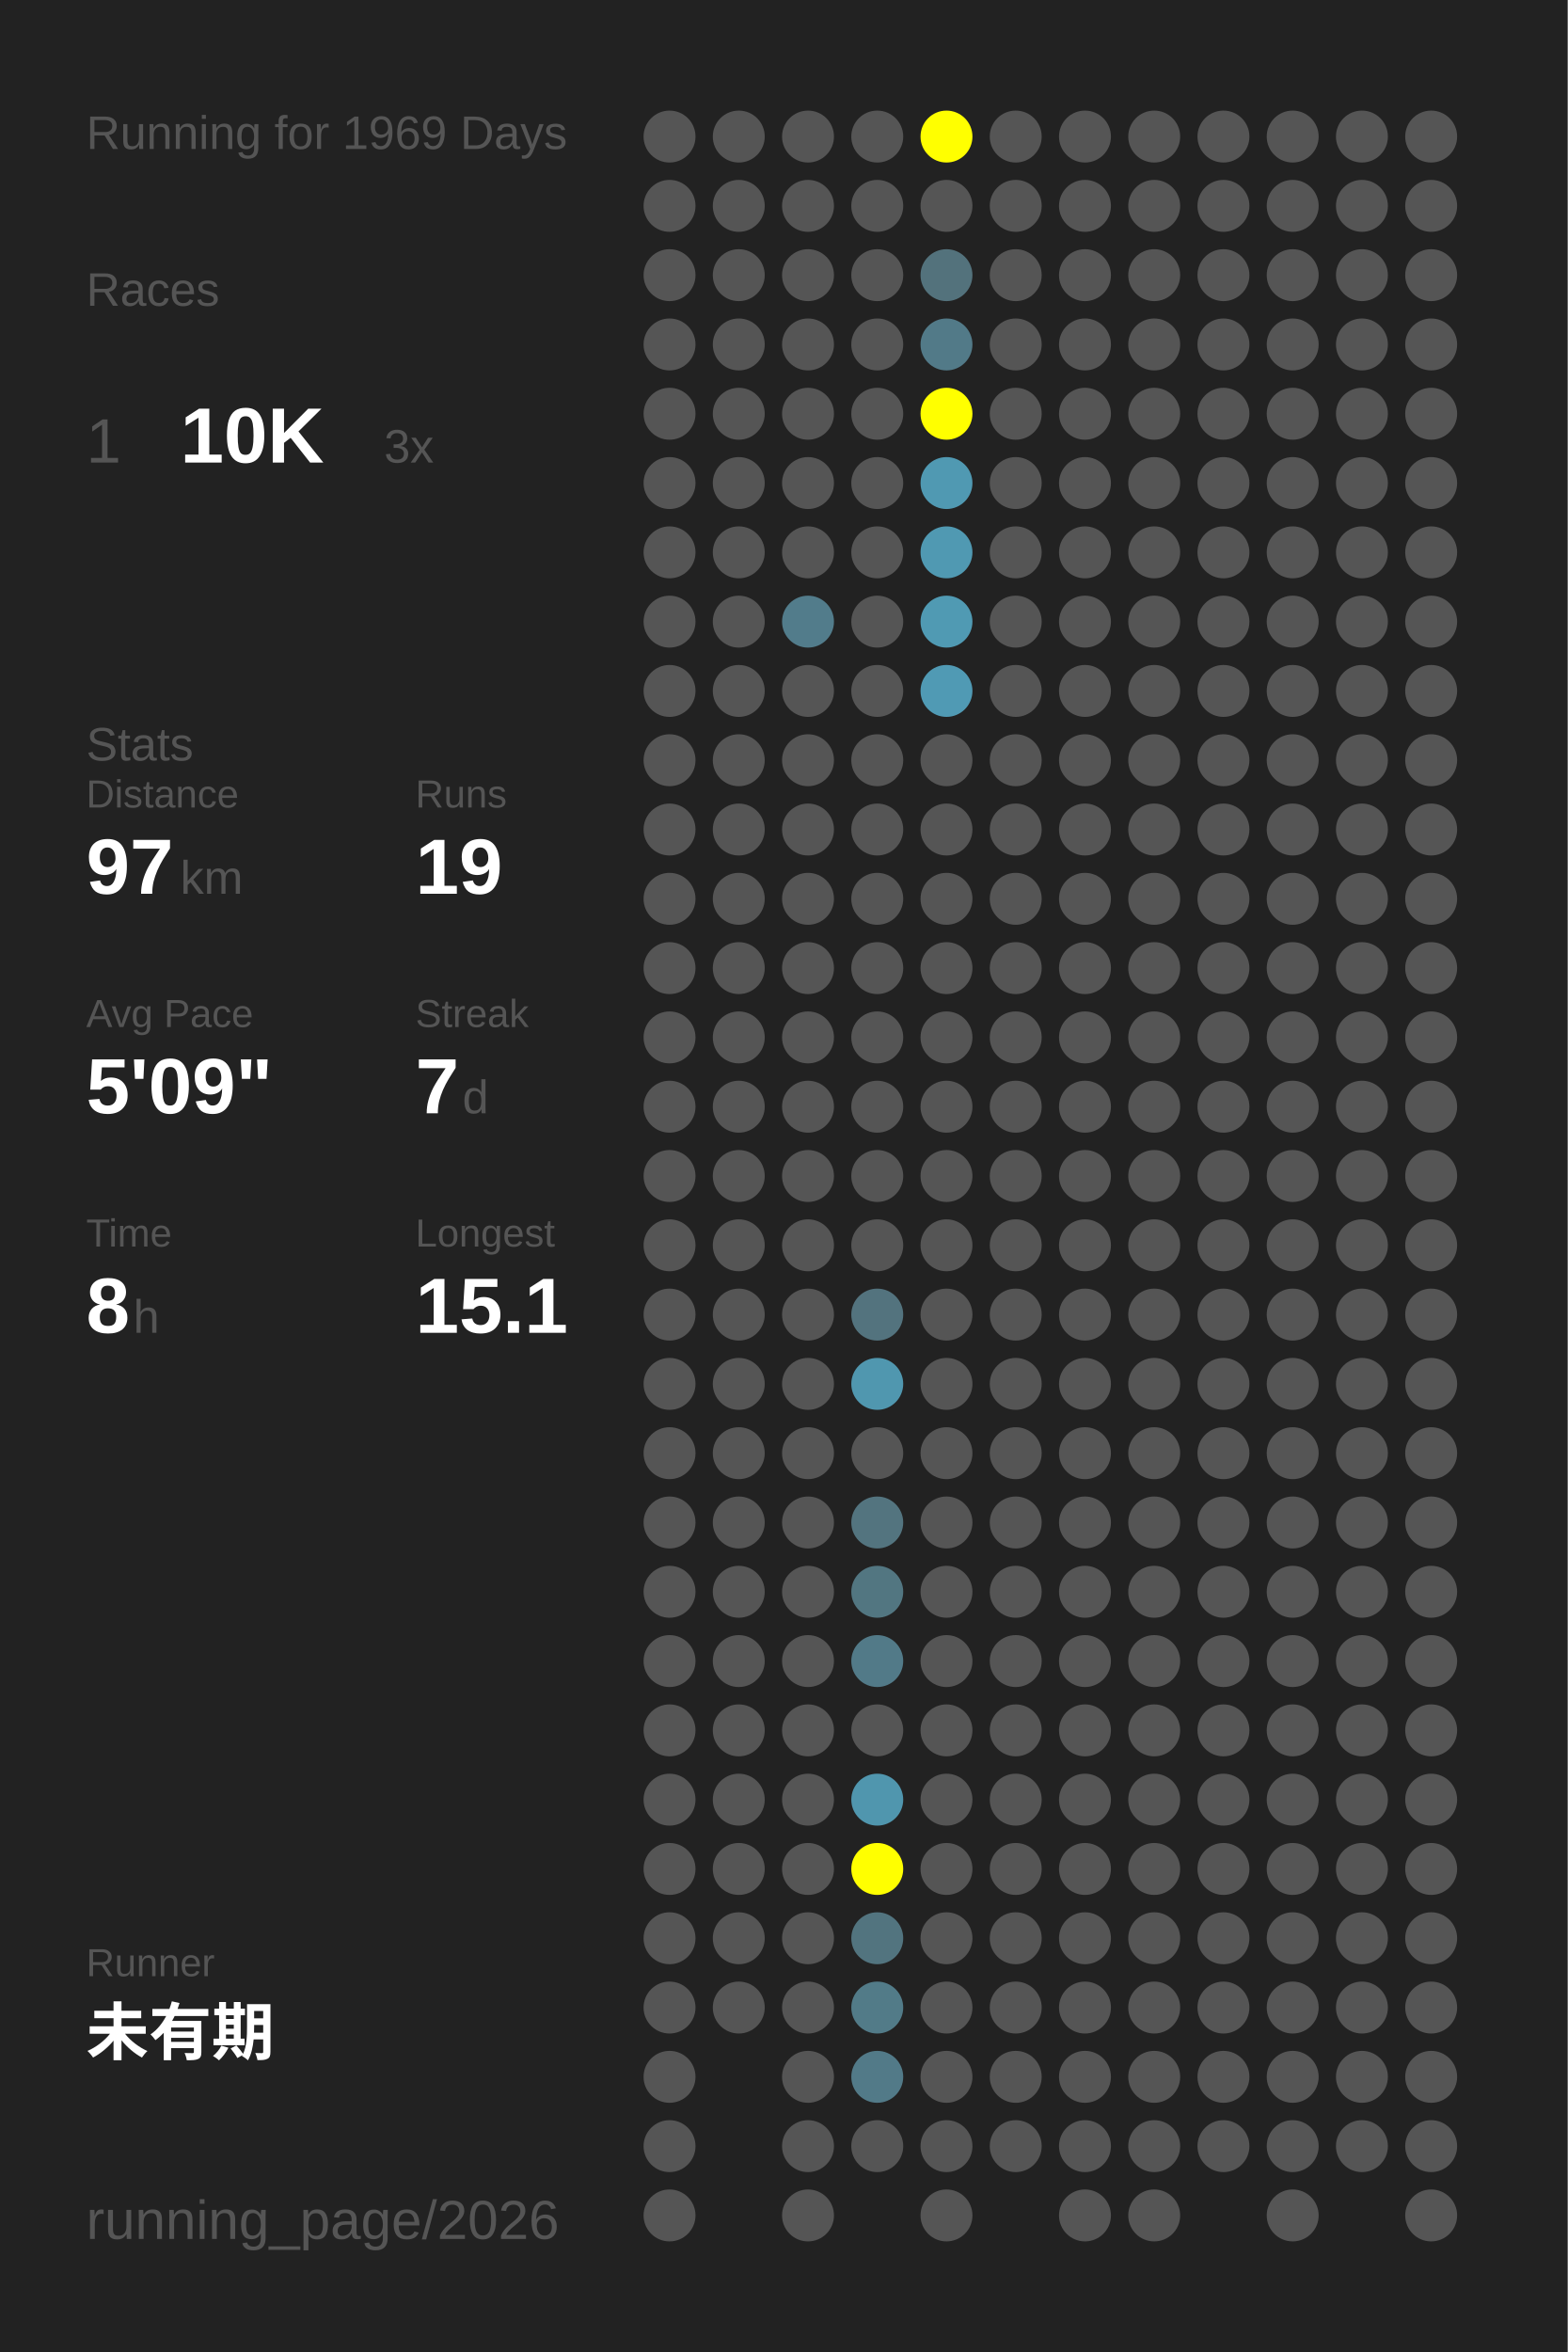
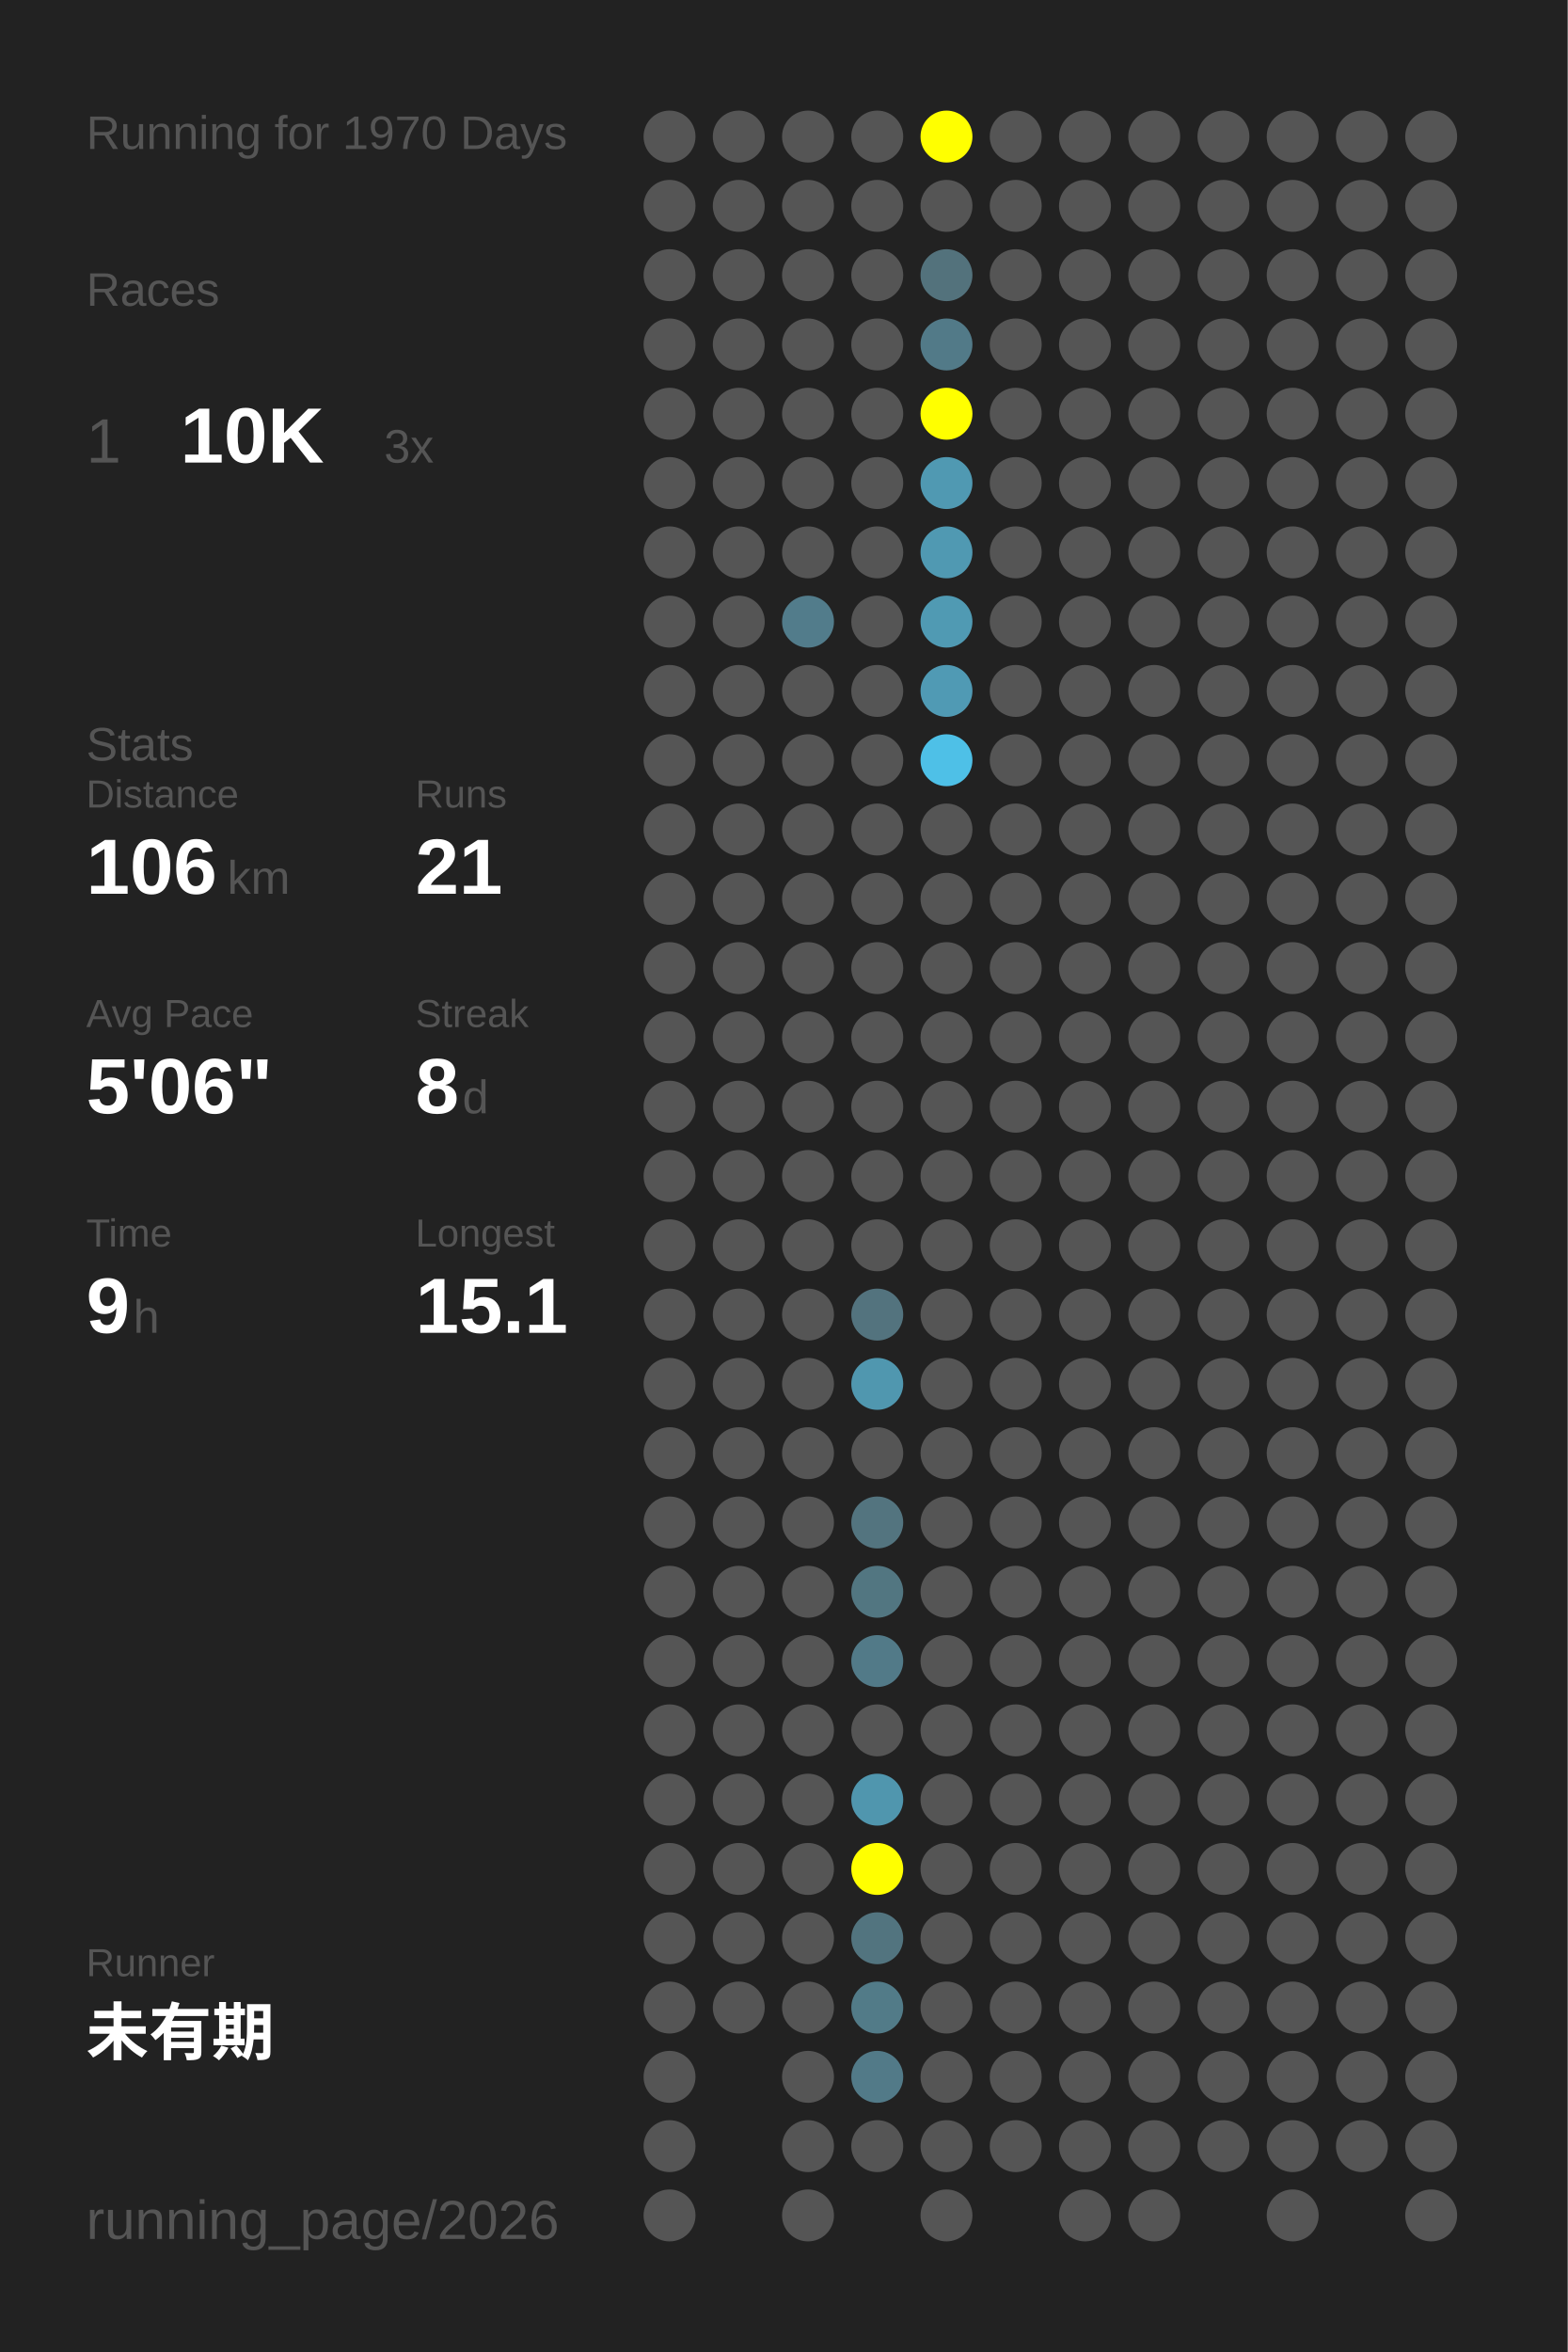
<svg xmlns="http://www.w3.org/2000/svg" baseProfile="full" height="300mm" version="1.1" viewBox="0,0,200,300" width="200mm">
  <defs />
  <rect fill="#222222" height="300" width="200" x="0" y="0" />
-   <text fill="#555555" style="font-size:6px; font-family:Arial;" x="11" y="19">Running for 1969 Days</text>
+   <text fill="#555555" style="font-size:6px; font-family:Arial;" x="11" y="19">Running for 1970 Days</text>
  <text fill="#555555" style="font-size:6px; font-family:Arial;" x="11" y="39">Races</text>
  <text fill="#555555" style="font-size:8px; font-family:Arial;" x="11" y="59">1</text>
  <text fill="#FFFFFF" style="font-size:10px; font-family:Arial; font-weight:bold;" x="23" y="59">10K</text>
  <text fill="#555555" style="font-size:6px; font-family:Arial;" x="49" y="59">3x</text>
  <text fill="#555555" style="font-size:6px; font-family:Arial;" x="11" y="97">Stats</text>
  <text fill="#555555" style="font-size:5px; font-family:Arial;" x="11" y="103">Distance</text>
-   <text fill="#FFFFFF" style="font-size:10px; font-family:Arial; font-weight:bold;" x="11" y="114">97</text>
-   <text fill="#555555" style="font-size:6px; font-family:Arial;" x="23" y="114">km</text>
+   <text fill="#FFFFFF" style="font-size:10px; font-family:Arial; font-weight:bold;" x="11" y="114">106</text>
+   <text fill="#555555" style="font-size:6px; font-family:Arial;" x="29" y="114">km</text>
  <text fill="#555555" style="font-size:5px; font-family:Arial;" x="53" y="103">Runs</text>
-   <text fill="#FFFFFF" style="font-size:10px; font-family:Arial; font-weight:bold;" x="53" y="114">19</text>
+   <text fill="#FFFFFF" style="font-size:10px; font-family:Arial; font-weight:bold;" x="53" y="114">21</text>
  <text fill="#555555" style="font-size:5px; font-family:Arial;" x="11" y="131">Avg Pace</text>
-   <text fill="#FFFFFF" style="font-size:10px; font-family:Arial; font-weight:bold;" x="11" y="142">5'09"</text>
+   <text fill="#FFFFFF" style="font-size:10px; font-family:Arial; font-weight:bold;" x="11" y="142">5'06"</text>
  <text fill="#555555" style="font-size:5px; font-family:Arial;" x="53" y="131">Streak</text>
-   <text fill="#FFFFFF" style="font-size:10px; font-family:Arial; font-weight:bold;" x="53" y="142">7</text>
+   <text fill="#FFFFFF" style="font-size:10px; font-family:Arial; font-weight:bold;" x="53" y="142">8</text>
  <text fill="#555555" style="font-size:6px; font-family:Arial;" x="59" y="142">d</text>
  <text fill="#555555" style="font-size:5px; font-family:Arial;" x="11" y="159">Time</text>
-   <text fill="#FFFFFF" style="font-size:10px; font-family:Arial; font-weight:bold;" x="11" y="170">8</text>
+   <text fill="#FFFFFF" style="font-size:10px; font-family:Arial; font-weight:bold;" x="11" y="170">9</text>
  <text fill="#555555" style="font-size:6px; font-family:Arial;" x="17" y="170">h</text>
  <text fill="#555555" style="font-size:5px; font-family:Arial;" x="53" y="159">Longest</text>
  <text fill="#FFFFFF" style="font-size:10px; font-family:Arial; font-weight:bold;" x="53" y="170">15.1</text>
  <text fill="#555555" style="font-size:5px; font-family:Arial;" x="11" y="252.065">Runner</text>
  <text fill="#FFFFFF" style="font-size:8px; font-family:Arial; font-weight:bold;" x="11" y="262.065">未有期</text>
  <text fill="#555555" style="font-size:7px; font-family:Arial;" x="11" y="285.581">running_page/2026</text>
  <circle cx="85.417" cy="17.419" fill="#555555" r="3.312" />
  <circle cx="85.417" cy="26.258" fill="#555555" r="3.312" />
  <circle cx="85.417" cy="35.097" fill="#555555" r="3.312" />
  <circle cx="85.417" cy="43.935" fill="#555555" r="3.312" />
  <circle cx="85.417" cy="52.774" fill="#555555" r="3.312" />
  <circle cx="85.417" cy="61.613" fill="#555555" r="3.312" />
  <circle cx="85.417" cy="70.452" fill="#555555" r="3.312" />
  <circle cx="85.417" cy="79.29" fill="#555555" r="3.312" />
  <circle cx="85.417" cy="88.129" fill="#555555" r="3.312" />
  <circle cx="85.417" cy="96.968" fill="#555555" r="3.312" />
  <circle cx="85.417" cy="105.806" fill="#555555" r="3.312" />
  <circle cx="85.417" cy="114.645" fill="#555555" r="3.312" />
  <circle cx="85.417" cy="123.484" fill="#555555" r="3.312" />
  <circle cx="85.417" cy="132.323" fill="#555555" r="3.312" />
  <circle cx="85.417" cy="141.161" fill="#555555" r="3.312" />
  <circle cx="85.417" cy="150" fill="#555555" r="3.312" />
  <circle cx="85.417" cy="158.839" fill="#555555" r="3.312" />
  <circle cx="85.417" cy="167.677" fill="#555555" r="3.312" />
  <circle cx="85.417" cy="176.516" fill="#555555" r="3.312" />
  <circle cx="85.417" cy="185.355" fill="#555555" r="3.312" />
  <circle cx="85.417" cy="194.194" fill="#555555" r="3.312" />
  <circle cx="85.417" cy="203.032" fill="#555555" r="3.312" />
  <circle cx="85.417" cy="211.871" fill="#555555" r="3.312" />
  <circle cx="85.417" cy="220.71" fill="#555555" r="3.312" />
  <circle cx="85.417" cy="229.548" fill="#555555" r="3.312" />
  <circle cx="85.417" cy="238.387" fill="#555555" r="3.312" />
  <circle cx="85.417" cy="247.226" fill="#555555" r="3.312" />
  <circle cx="85.417" cy="256.065" fill="#555555" r="3.312" />
  <circle cx="85.417" cy="264.903" fill="#555555" r="3.312" />
  <circle cx="85.417" cy="273.742" fill="#555555" r="3.312" />
  <circle cx="85.417" cy="282.581" fill="#555555" r="3.312" />
  <circle cx="94.25" cy="17.419" fill="#555555" r="3.312" />
  <circle cx="94.25" cy="26.258" fill="#555555" r="3.312" />
  <circle cx="94.25" cy="35.097" fill="#555555" r="3.312" />
  <circle cx="94.25" cy="43.935" fill="#555555" r="3.312" />
  <circle cx="94.25" cy="52.774" fill="#555555" r="3.312" />
  <circle cx="94.25" cy="61.613" fill="#555555" r="3.312" />
  <circle cx="94.25" cy="70.452" fill="#555555" r="3.312" />
  <circle cx="94.25" cy="79.29" fill="#555555" r="3.312" />
  <circle cx="94.25" cy="88.129" fill="#555555" r="3.312" />
  <circle cx="94.25" cy="96.968" fill="#555555" r="3.312" />
  <circle cx="94.25" cy="105.806" fill="#555555" r="3.312" />
  <circle cx="94.25" cy="114.645" fill="#555555" r="3.312" />
  <circle cx="94.25" cy="123.484" fill="#555555" r="3.312" />
  <circle cx="94.25" cy="132.323" fill="#555555" r="3.312" />
  <circle cx="94.25" cy="141.161" fill="#555555" r="3.312" />
  <circle cx="94.25" cy="150" fill="#555555" r="3.312" />
  <circle cx="94.25" cy="158.839" fill="#555555" r="3.312" />
  <circle cx="94.25" cy="167.677" fill="#555555" r="3.312" />
  <circle cx="94.25" cy="176.516" fill="#555555" r="3.312" />
  <circle cx="94.25" cy="185.355" fill="#555555" r="3.312" />
  <circle cx="94.25" cy="194.194" fill="#555555" r="3.312" />
  <circle cx="94.25" cy="203.032" fill="#555555" r="3.312" />
  <circle cx="94.25" cy="211.871" fill="#555555" r="3.312" />
  <circle cx="94.25" cy="220.71" fill="#555555" r="3.312" />
  <circle cx="94.25" cy="229.548" fill="#555555" r="3.312" />
  <circle cx="94.25" cy="238.387" fill="#555555" r="3.312" />
  <circle cx="94.25" cy="247.226" fill="#555555" r="3.312" />
  <circle cx="94.25" cy="256.065" fill="#555555" r="3.312" />
  <circle cx="103.083" cy="17.419" fill="#555555" r="3.312" />
  <circle cx="103.083" cy="26.258" fill="#555555" r="3.312" />
  <circle cx="103.083" cy="35.097" fill="#555555" r="3.312" />
  <circle cx="103.083" cy="43.935" fill="#555555" r="3.312" />
  <circle cx="103.083" cy="52.774" fill="#555555" r="3.312" />
  <circle cx="103.083" cy="61.613" fill="#555555" r="3.312" />
  <circle cx="103.083" cy="70.452" fill="#555555" r="3.312" />
  <circle cx="103.083" cy="79.29" fill="#527c8b" r="3.312" />
  <circle cx="103.083" cy="88.129" fill="#555555" r="3.312" />
  <circle cx="103.083" cy="96.968" fill="#555555" r="3.312" />
  <circle cx="103.083" cy="105.806" fill="#555555" r="3.312" />
  <circle cx="103.083" cy="114.645" fill="#555555" r="3.312" />
  <circle cx="103.083" cy="123.484" fill="#555555" r="3.312" />
  <circle cx="103.083" cy="132.323" fill="#555555" r="3.312" />
  <circle cx="103.083" cy="141.161" fill="#555555" r="3.312" />
  <circle cx="103.083" cy="150" fill="#555555" r="3.312" />
  <circle cx="103.083" cy="158.839" fill="#555555" r="3.312" />
  <circle cx="103.083" cy="167.677" fill="#555555" r="3.312" />
  <circle cx="103.083" cy="176.516" fill="#555555" r="3.312" />
  <circle cx="103.083" cy="185.355" fill="#555555" r="3.312" />
  <circle cx="103.083" cy="194.194" fill="#555555" r="3.312" />
  <circle cx="103.083" cy="203.032" fill="#555555" r="3.312" />
  <circle cx="103.083" cy="211.871" fill="#555555" r="3.312" />
  <circle cx="103.083" cy="220.71" fill="#555555" r="3.312" />
  <circle cx="103.083" cy="229.548" fill="#555555" r="3.312" />
  <circle cx="103.083" cy="238.387" fill="#555555" r="3.312" />
  <circle cx="103.083" cy="247.226" fill="#555555" r="3.312" />
  <circle cx="103.083" cy="256.065" fill="#555555" r="3.312" />
  <circle cx="103.083" cy="264.903" fill="#555555" r="3.312" />
  <circle cx="103.083" cy="273.742" fill="#555555" r="3.312" />
  <circle cx="103.083" cy="282.581" fill="#555555" r="3.312" />
  <circle cx="111.917" cy="17.419" fill="#555555" r="3.312" />
  <circle cx="111.917" cy="26.258" fill="#555555" r="3.312" />
  <circle cx="111.917" cy="35.097" fill="#555555" r="3.312" />
  <circle cx="111.917" cy="43.935" fill="#555555" r="3.312" />
  <circle cx="111.917" cy="52.774" fill="#555555" r="3.312" />
  <circle cx="111.917" cy="61.613" fill="#555555" r="3.312" />
  <circle cx="111.917" cy="70.452" fill="#555555" r="3.312" />
  <circle cx="111.917" cy="79.29" fill="#555555" r="3.312" />
  <circle cx="111.917" cy="88.129" fill="#555555" r="3.312" />
  <circle cx="111.917" cy="96.968" fill="#555555" r="3.312" />
  <circle cx="111.917" cy="105.806" fill="#555555" r="3.312" />
  <circle cx="111.917" cy="114.645" fill="#555555" r="3.312" />
  <circle cx="111.917" cy="123.484" fill="#555555" r="3.312" />
  <circle cx="111.917" cy="132.323" fill="#555555" r="3.312" />
  <circle cx="111.917" cy="141.161" fill="#555555" r="3.312" />
  <circle cx="111.917" cy="150" fill="#555555" r="3.312" />
  <circle cx="111.917" cy="158.839" fill="#555555" r="3.312" />
  <circle cx="111.917" cy="167.677" fill="#53737e" r="3.312" />
  <circle cx="111.917" cy="176.516" fill="#5097af" r="3.312" />
  <circle cx="111.917" cy="185.355" fill="#555555" r="3.312" />
  <circle cx="111.917" cy="194.194" fill="#53747f" r="3.312" />
  <circle cx="111.917" cy="203.032" fill="#527681" r="3.312" />
  <circle cx="111.917" cy="211.871" fill="#527a88" r="3.312" />
  <circle cx="111.917" cy="220.71" fill="#555555" r="3.312" />
  <circle cx="111.917" cy="229.548" fill="#5096ae" r="3.312" />
  <circle cx="111.917" cy="238.387" fill="#FFFF00" r="3.312" />
  <circle cx="111.917" cy="247.226" fill="#52747f" r="3.312" />
  <circle cx="111.917" cy="256.065" fill="#527b88" r="3.312" />
  <circle cx="111.917" cy="264.903" fill="#527a88" r="3.312" />
  <circle cx="111.917" cy="273.742" fill="#555555" r="3.312" />
  <circle cx="120.75" cy="17.419" fill="#FFFF00" r="3.312" />
  <circle cx="120.75" cy="26.258" fill="#555555" r="3.312" />
  <circle cx="120.75" cy="35.097" fill="#53727c" r="3.312" />
  <circle cx="120.75" cy="43.935" fill="#527a88" r="3.312" />
  <circle cx="120.75" cy="52.774" fill="#FFFF00" r="3.312" />
  <circle cx="120.75" cy="61.613" fill="#5099b2" r="3.312" />
  <circle cx="120.75" cy="70.452" fill="#5099b2" r="3.312" />
  <circle cx="120.75" cy="79.29" fill="#509ab3" r="3.312" />
  <circle cx="120.75" cy="88.129" fill="#509ab4" r="3.312" />
-   <circle cx="120.75" cy="96.968" fill="#555555" r="3.312" />
+   <circle cx="120.75" cy="96.968" fill="#4ec0e7" r="3.312" />
  <circle cx="120.75" cy="105.806" fill="#555555" r="3.312" />
  <circle cx="120.75" cy="114.645" fill="#555555" r="3.312" />
  <circle cx="120.75" cy="123.484" fill="#555555" r="3.312" />
  <circle cx="120.75" cy="132.323" fill="#555555" r="3.312" />
  <circle cx="120.75" cy="141.161" fill="#555555" r="3.312" />
  <circle cx="120.75" cy="150" fill="#555555" r="3.312" />
  <circle cx="120.75" cy="158.839" fill="#555555" r="3.312" />
  <circle cx="120.75" cy="167.677" fill="#555555" r="3.312" />
  <circle cx="120.75" cy="176.516" fill="#555555" r="3.312" />
  <circle cx="120.75" cy="185.355" fill="#555555" r="3.312" />
  <circle cx="120.75" cy="194.194" fill="#555555" r="3.312" />
  <circle cx="120.75" cy="203.032" fill="#555555" r="3.312" />
  <circle cx="120.75" cy="211.871" fill="#555555" r="3.312" />
  <circle cx="120.75" cy="220.71" fill="#555555" r="3.312" />
  <circle cx="120.75" cy="229.548" fill="#555555" r="3.312" />
  <circle cx="120.75" cy="238.387" fill="#555555" r="3.312" />
  <circle cx="120.75" cy="247.226" fill="#555555" r="3.312" />
  <circle cx="120.75" cy="256.065" fill="#555555" r="3.312" />
  <circle cx="120.75" cy="264.903" fill="#555555" r="3.312" />
  <circle cx="120.75" cy="273.742" fill="#555555" r="3.312" />
  <circle cx="120.75" cy="282.581" fill="#555555" r="3.312" />
  <circle cx="129.583" cy="17.419" fill="#555555" r="3.312" />
  <circle cx="129.583" cy="26.258" fill="#555555" r="3.312" />
  <circle cx="129.583" cy="35.097" fill="#555555" r="3.312" />
  <circle cx="129.583" cy="43.935" fill="#555555" r="3.312" />
  <circle cx="129.583" cy="52.774" fill="#555555" r="3.312" />
  <circle cx="129.583" cy="61.613" fill="#555555" r="3.312" />
  <circle cx="129.583" cy="70.452" fill="#555555" r="3.312" />
  <circle cx="129.583" cy="79.29" fill="#555555" r="3.312" />
  <circle cx="129.583" cy="88.129" fill="#555555" r="3.312" />
  <circle cx="129.583" cy="96.968" fill="#555555" r="3.312" />
  <circle cx="129.583" cy="105.806" fill="#555555" r="3.312" />
  <circle cx="129.583" cy="114.645" fill="#555555" r="3.312" />
  <circle cx="129.583" cy="123.484" fill="#555555" r="3.312" />
  <circle cx="129.583" cy="132.323" fill="#555555" r="3.312" />
  <circle cx="129.583" cy="141.161" fill="#555555" r="3.312" />
  <circle cx="129.583" cy="150" fill="#555555" r="3.312" />
  <circle cx="129.583" cy="158.839" fill="#555555" r="3.312" />
  <circle cx="129.583" cy="167.677" fill="#555555" r="3.312" />
  <circle cx="129.583" cy="176.516" fill="#555555" r="3.312" />
  <circle cx="129.583" cy="185.355" fill="#555555" r="3.312" />
  <circle cx="129.583" cy="194.194" fill="#555555" r="3.312" />
  <circle cx="129.583" cy="203.032" fill="#555555" r="3.312" />
  <circle cx="129.583" cy="211.871" fill="#555555" r="3.312" />
  <circle cx="129.583" cy="220.71" fill="#555555" r="3.312" />
  <circle cx="129.583" cy="229.548" fill="#555555" r="3.312" />
  <circle cx="129.583" cy="238.387" fill="#555555" r="3.312" />
  <circle cx="129.583" cy="247.226" fill="#555555" r="3.312" />
  <circle cx="129.583" cy="256.065" fill="#555555" r="3.312" />
  <circle cx="129.583" cy="264.903" fill="#555555" r="3.312" />
  <circle cx="129.583" cy="273.742" fill="#555555" r="3.312" />
  <circle cx="138.417" cy="17.419" fill="#555555" r="3.312" />
  <circle cx="138.417" cy="26.258" fill="#555555" r="3.312" />
  <circle cx="138.417" cy="35.097" fill="#555555" r="3.312" />
  <circle cx="138.417" cy="43.935" fill="#555555" r="3.312" />
  <circle cx="138.417" cy="52.774" fill="#555555" r="3.312" />
  <circle cx="138.417" cy="61.613" fill="#555555" r="3.312" />
  <circle cx="138.417" cy="70.452" fill="#555555" r="3.312" />
  <circle cx="138.417" cy="79.29" fill="#555555" r="3.312" />
  <circle cx="138.417" cy="88.129" fill="#555555" r="3.312" />
  <circle cx="138.417" cy="96.968" fill="#555555" r="3.312" />
  <circle cx="138.417" cy="105.806" fill="#555555" r="3.312" />
  <circle cx="138.417" cy="114.645" fill="#555555" r="3.312" />
  <circle cx="138.417" cy="123.484" fill="#555555" r="3.312" />
  <circle cx="138.417" cy="132.323" fill="#555555" r="3.312" />
  <circle cx="138.417" cy="141.161" fill="#555555" r="3.312" />
  <circle cx="138.417" cy="150" fill="#555555" r="3.312" />
  <circle cx="138.417" cy="158.839" fill="#555555" r="3.312" />
  <circle cx="138.417" cy="167.677" fill="#555555" r="3.312" />
  <circle cx="138.417" cy="176.516" fill="#555555" r="3.312" />
  <circle cx="138.417" cy="185.355" fill="#555555" r="3.312" />
  <circle cx="138.417" cy="194.194" fill="#555555" r="3.312" />
  <circle cx="138.417" cy="203.032" fill="#555555" r="3.312" />
  <circle cx="138.417" cy="211.871" fill="#555555" r="3.312" />
  <circle cx="138.417" cy="220.71" fill="#555555" r="3.312" />
  <circle cx="138.417" cy="229.548" fill="#555555" r="3.312" />
  <circle cx="138.417" cy="238.387" fill="#555555" r="3.312" />
  <circle cx="138.417" cy="247.226" fill="#555555" r="3.312" />
  <circle cx="138.417" cy="256.065" fill="#555555" r="3.312" />
  <circle cx="138.417" cy="264.903" fill="#555555" r="3.312" />
  <circle cx="138.417" cy="273.742" fill="#555555" r="3.312" />
  <circle cx="138.417" cy="282.581" fill="#555555" r="3.312" />
  <circle cx="147.25" cy="17.419" fill="#555555" r="3.312" />
  <circle cx="147.25" cy="26.258" fill="#555555" r="3.312" />
  <circle cx="147.25" cy="35.097" fill="#555555" r="3.312" />
  <circle cx="147.25" cy="43.935" fill="#555555" r="3.312" />
  <circle cx="147.25" cy="52.774" fill="#555555" r="3.312" />
  <circle cx="147.25" cy="61.613" fill="#555555" r="3.312" />
  <circle cx="147.25" cy="70.452" fill="#555555" r="3.312" />
  <circle cx="147.25" cy="79.29" fill="#555555" r="3.312" />
  <circle cx="147.25" cy="88.129" fill="#555555" r="3.312" />
  <circle cx="147.25" cy="96.968" fill="#555555" r="3.312" />
  <circle cx="147.25" cy="105.806" fill="#555555" r="3.312" />
  <circle cx="147.25" cy="114.645" fill="#555555" r="3.312" />
  <circle cx="147.25" cy="123.484" fill="#555555" r="3.312" />
  <circle cx="147.25" cy="132.323" fill="#555555" r="3.312" />
  <circle cx="147.25" cy="141.161" fill="#555555" r="3.312" />
  <circle cx="147.25" cy="150" fill="#555555" r="3.312" />
  <circle cx="147.25" cy="158.839" fill="#555555" r="3.312" />
  <circle cx="147.25" cy="167.677" fill="#555555" r="3.312" />
  <circle cx="147.25" cy="176.516" fill="#555555" r="3.312" />
  <circle cx="147.25" cy="185.355" fill="#555555" r="3.312" />
  <circle cx="147.25" cy="194.194" fill="#555555" r="3.312" />
  <circle cx="147.25" cy="203.032" fill="#555555" r="3.312" />
  <circle cx="147.25" cy="211.871" fill="#555555" r="3.312" />
  <circle cx="147.25" cy="220.71" fill="#555555" r="3.312" />
  <circle cx="147.25" cy="229.548" fill="#555555" r="3.312" />
  <circle cx="147.25" cy="238.387" fill="#555555" r="3.312" />
  <circle cx="147.25" cy="247.226" fill="#555555" r="3.312" />
  <circle cx="147.25" cy="256.065" fill="#555555" r="3.312" />
  <circle cx="147.25" cy="264.903" fill="#555555" r="3.312" />
  <circle cx="147.25" cy="273.742" fill="#555555" r="3.312" />
  <circle cx="147.25" cy="282.581" fill="#555555" r="3.312" />
  <circle cx="156.083" cy="17.419" fill="#555555" r="3.312" />
  <circle cx="156.083" cy="26.258" fill="#555555" r="3.312" />
  <circle cx="156.083" cy="35.097" fill="#555555" r="3.312" />
  <circle cx="156.083" cy="43.935" fill="#555555" r="3.312" />
  <circle cx="156.083" cy="52.774" fill="#555555" r="3.312" />
  <circle cx="156.083" cy="61.613" fill="#555555" r="3.312" />
  <circle cx="156.083" cy="70.452" fill="#555555" r="3.312" />
  <circle cx="156.083" cy="79.29" fill="#555555" r="3.312" />
  <circle cx="156.083" cy="88.129" fill="#555555" r="3.312" />
  <circle cx="156.083" cy="96.968" fill="#555555" r="3.312" />
  <circle cx="156.083" cy="105.806" fill="#555555" r="3.312" />
  <circle cx="156.083" cy="114.645" fill="#555555" r="3.312" />
  <circle cx="156.083" cy="123.484" fill="#555555" r="3.312" />
  <circle cx="156.083" cy="132.323" fill="#555555" r="3.312" />
  <circle cx="156.083" cy="141.161" fill="#555555" r="3.312" />
  <circle cx="156.083" cy="150" fill="#555555" r="3.312" />
  <circle cx="156.083" cy="158.839" fill="#555555" r="3.312" />
  <circle cx="156.083" cy="167.677" fill="#555555" r="3.312" />
  <circle cx="156.083" cy="176.516" fill="#555555" r="3.312" />
  <circle cx="156.083" cy="185.355" fill="#555555" r="3.312" />
  <circle cx="156.083" cy="194.194" fill="#555555" r="3.312" />
  <circle cx="156.083" cy="203.032" fill="#555555" r="3.312" />
  <circle cx="156.083" cy="211.871" fill="#555555" r="3.312" />
  <circle cx="156.083" cy="220.71" fill="#555555" r="3.312" />
  <circle cx="156.083" cy="229.548" fill="#555555" r="3.312" />
  <circle cx="156.083" cy="238.387" fill="#555555" r="3.312" />
  <circle cx="156.083" cy="247.226" fill="#555555" r="3.312" />
  <circle cx="156.083" cy="256.065" fill="#555555" r="3.312" />
  <circle cx="156.083" cy="264.903" fill="#555555" r="3.312" />
  <circle cx="156.083" cy="273.742" fill="#555555" r="3.312" />
  <circle cx="164.917" cy="17.419" fill="#555555" r="3.312" />
  <circle cx="164.917" cy="26.258" fill="#555555" r="3.312" />
  <circle cx="164.917" cy="35.097" fill="#555555" r="3.312" />
  <circle cx="164.917" cy="43.935" fill="#555555" r="3.312" />
  <circle cx="164.917" cy="52.774" fill="#555555" r="3.312" />
  <circle cx="164.917" cy="61.613" fill="#555555" r="3.312" />
  <circle cx="164.917" cy="70.452" fill="#555555" r="3.312" />
  <circle cx="164.917" cy="79.29" fill="#555555" r="3.312" />
  <circle cx="164.917" cy="88.129" fill="#555555" r="3.312" />
  <circle cx="164.917" cy="96.968" fill="#555555" r="3.312" />
  <circle cx="164.917" cy="105.806" fill="#555555" r="3.312" />
  <circle cx="164.917" cy="114.645" fill="#555555" r="3.312" />
  <circle cx="164.917" cy="123.484" fill="#555555" r="3.312" />
  <circle cx="164.917" cy="132.323" fill="#555555" r="3.312" />
  <circle cx="164.917" cy="141.161" fill="#555555" r="3.312" />
  <circle cx="164.917" cy="150" fill="#555555" r="3.312" />
  <circle cx="164.917" cy="158.839" fill="#555555" r="3.312" />
  <circle cx="164.917" cy="167.677" fill="#555555" r="3.312" />
  <circle cx="164.917" cy="176.516" fill="#555555" r="3.312" />
  <circle cx="164.917" cy="185.355" fill="#555555" r="3.312" />
  <circle cx="164.917" cy="194.194" fill="#555555" r="3.312" />
  <circle cx="164.917" cy="203.032" fill="#555555" r="3.312" />
  <circle cx="164.917" cy="211.871" fill="#555555" r="3.312" />
  <circle cx="164.917" cy="220.71" fill="#555555" r="3.312" />
  <circle cx="164.917" cy="229.548" fill="#555555" r="3.312" />
  <circle cx="164.917" cy="238.387" fill="#555555" r="3.312" />
  <circle cx="164.917" cy="247.226" fill="#555555" r="3.312" />
  <circle cx="164.917" cy="256.065" fill="#555555" r="3.312" />
  <circle cx="164.917" cy="264.903" fill="#555555" r="3.312" />
  <circle cx="164.917" cy="273.742" fill="#555555" r="3.312" />
  <circle cx="164.917" cy="282.581" fill="#555555" r="3.312" />
  <circle cx="173.75" cy="17.419" fill="#555555" r="3.312" />
  <circle cx="173.75" cy="26.258" fill="#555555" r="3.312" />
  <circle cx="173.75" cy="35.097" fill="#555555" r="3.312" />
  <circle cx="173.75" cy="43.935" fill="#555555" r="3.312" />
  <circle cx="173.75" cy="52.774" fill="#555555" r="3.312" />
  <circle cx="173.75" cy="61.613" fill="#555555" r="3.312" />
  <circle cx="173.75" cy="70.452" fill="#555555" r="3.312" />
  <circle cx="173.75" cy="79.29" fill="#555555" r="3.312" />
  <circle cx="173.75" cy="88.129" fill="#555555" r="3.312" />
  <circle cx="173.75" cy="96.968" fill="#555555" r="3.312" />
  <circle cx="173.75" cy="105.806" fill="#555555" r="3.312" />
  <circle cx="173.75" cy="114.645" fill="#555555" r="3.312" />
  <circle cx="173.75" cy="123.484" fill="#555555" r="3.312" />
  <circle cx="173.75" cy="132.323" fill="#555555" r="3.312" />
  <circle cx="173.75" cy="141.161" fill="#555555" r="3.312" />
  <circle cx="173.75" cy="150" fill="#555555" r="3.312" />
  <circle cx="173.75" cy="158.839" fill="#555555" r="3.312" />
  <circle cx="173.75" cy="167.677" fill="#555555" r="3.312" />
  <circle cx="173.75" cy="176.516" fill="#555555" r="3.312" />
  <circle cx="173.75" cy="185.355" fill="#555555" r="3.312" />
  <circle cx="173.75" cy="194.194" fill="#555555" r="3.312" />
  <circle cx="173.75" cy="203.032" fill="#555555" r="3.312" />
  <circle cx="173.75" cy="211.871" fill="#555555" r="3.312" />
  <circle cx="173.75" cy="220.71" fill="#555555" r="3.312" />
  <circle cx="173.75" cy="229.548" fill="#555555" r="3.312" />
  <circle cx="173.75" cy="238.387" fill="#555555" r="3.312" />
  <circle cx="173.75" cy="247.226" fill="#555555" r="3.312" />
  <circle cx="173.75" cy="256.065" fill="#555555" r="3.312" />
  <circle cx="173.75" cy="264.903" fill="#555555" r="3.312" />
  <circle cx="173.75" cy="273.742" fill="#555555" r="3.312" />
  <circle cx="182.583" cy="17.419" fill="#555555" r="3.312" />
  <circle cx="182.583" cy="26.258" fill="#555555" r="3.312" />
  <circle cx="182.583" cy="35.097" fill="#555555" r="3.312" />
  <circle cx="182.583" cy="43.935" fill="#555555" r="3.312" />
  <circle cx="182.583" cy="52.774" fill="#555555" r="3.312" />
  <circle cx="182.583" cy="61.613" fill="#555555" r="3.312" />
  <circle cx="182.583" cy="70.452" fill="#555555" r="3.312" />
  <circle cx="182.583" cy="79.29" fill="#555555" r="3.312" />
  <circle cx="182.583" cy="88.129" fill="#555555" r="3.312" />
  <circle cx="182.583" cy="96.968" fill="#555555" r="3.312" />
  <circle cx="182.583" cy="105.806" fill="#555555" r="3.312" />
  <circle cx="182.583" cy="114.645" fill="#555555" r="3.312" />
  <circle cx="182.583" cy="123.484" fill="#555555" r="3.312" />
  <circle cx="182.583" cy="132.323" fill="#555555" r="3.312" />
  <circle cx="182.583" cy="141.161" fill="#555555" r="3.312" />
  <circle cx="182.583" cy="150" fill="#555555" r="3.312" />
  <circle cx="182.583" cy="158.839" fill="#555555" r="3.312" />
  <circle cx="182.583" cy="167.677" fill="#555555" r="3.312" />
  <circle cx="182.583" cy="176.516" fill="#555555" r="3.312" />
  <circle cx="182.583" cy="185.355" fill="#555555" r="3.312" />
  <circle cx="182.583" cy="194.194" fill="#555555" r="3.312" />
  <circle cx="182.583" cy="203.032" fill="#555555" r="3.312" />
  <circle cx="182.583" cy="211.871" fill="#555555" r="3.312" />
  <circle cx="182.583" cy="220.71" fill="#555555" r="3.312" />
  <circle cx="182.583" cy="229.548" fill="#555555" r="3.312" />
  <circle cx="182.583" cy="238.387" fill="#555555" r="3.312" />
  <circle cx="182.583" cy="247.226" fill="#555555" r="3.312" />
  <circle cx="182.583" cy="256.065" fill="#555555" r="3.312" />
  <circle cx="182.583" cy="264.903" fill="#555555" r="3.312" />
  <circle cx="182.583" cy="273.742" fill="#555555" r="3.312" />
  <circle cx="182.583" cy="282.581" fill="#555555" r="3.312" />
</svg>
